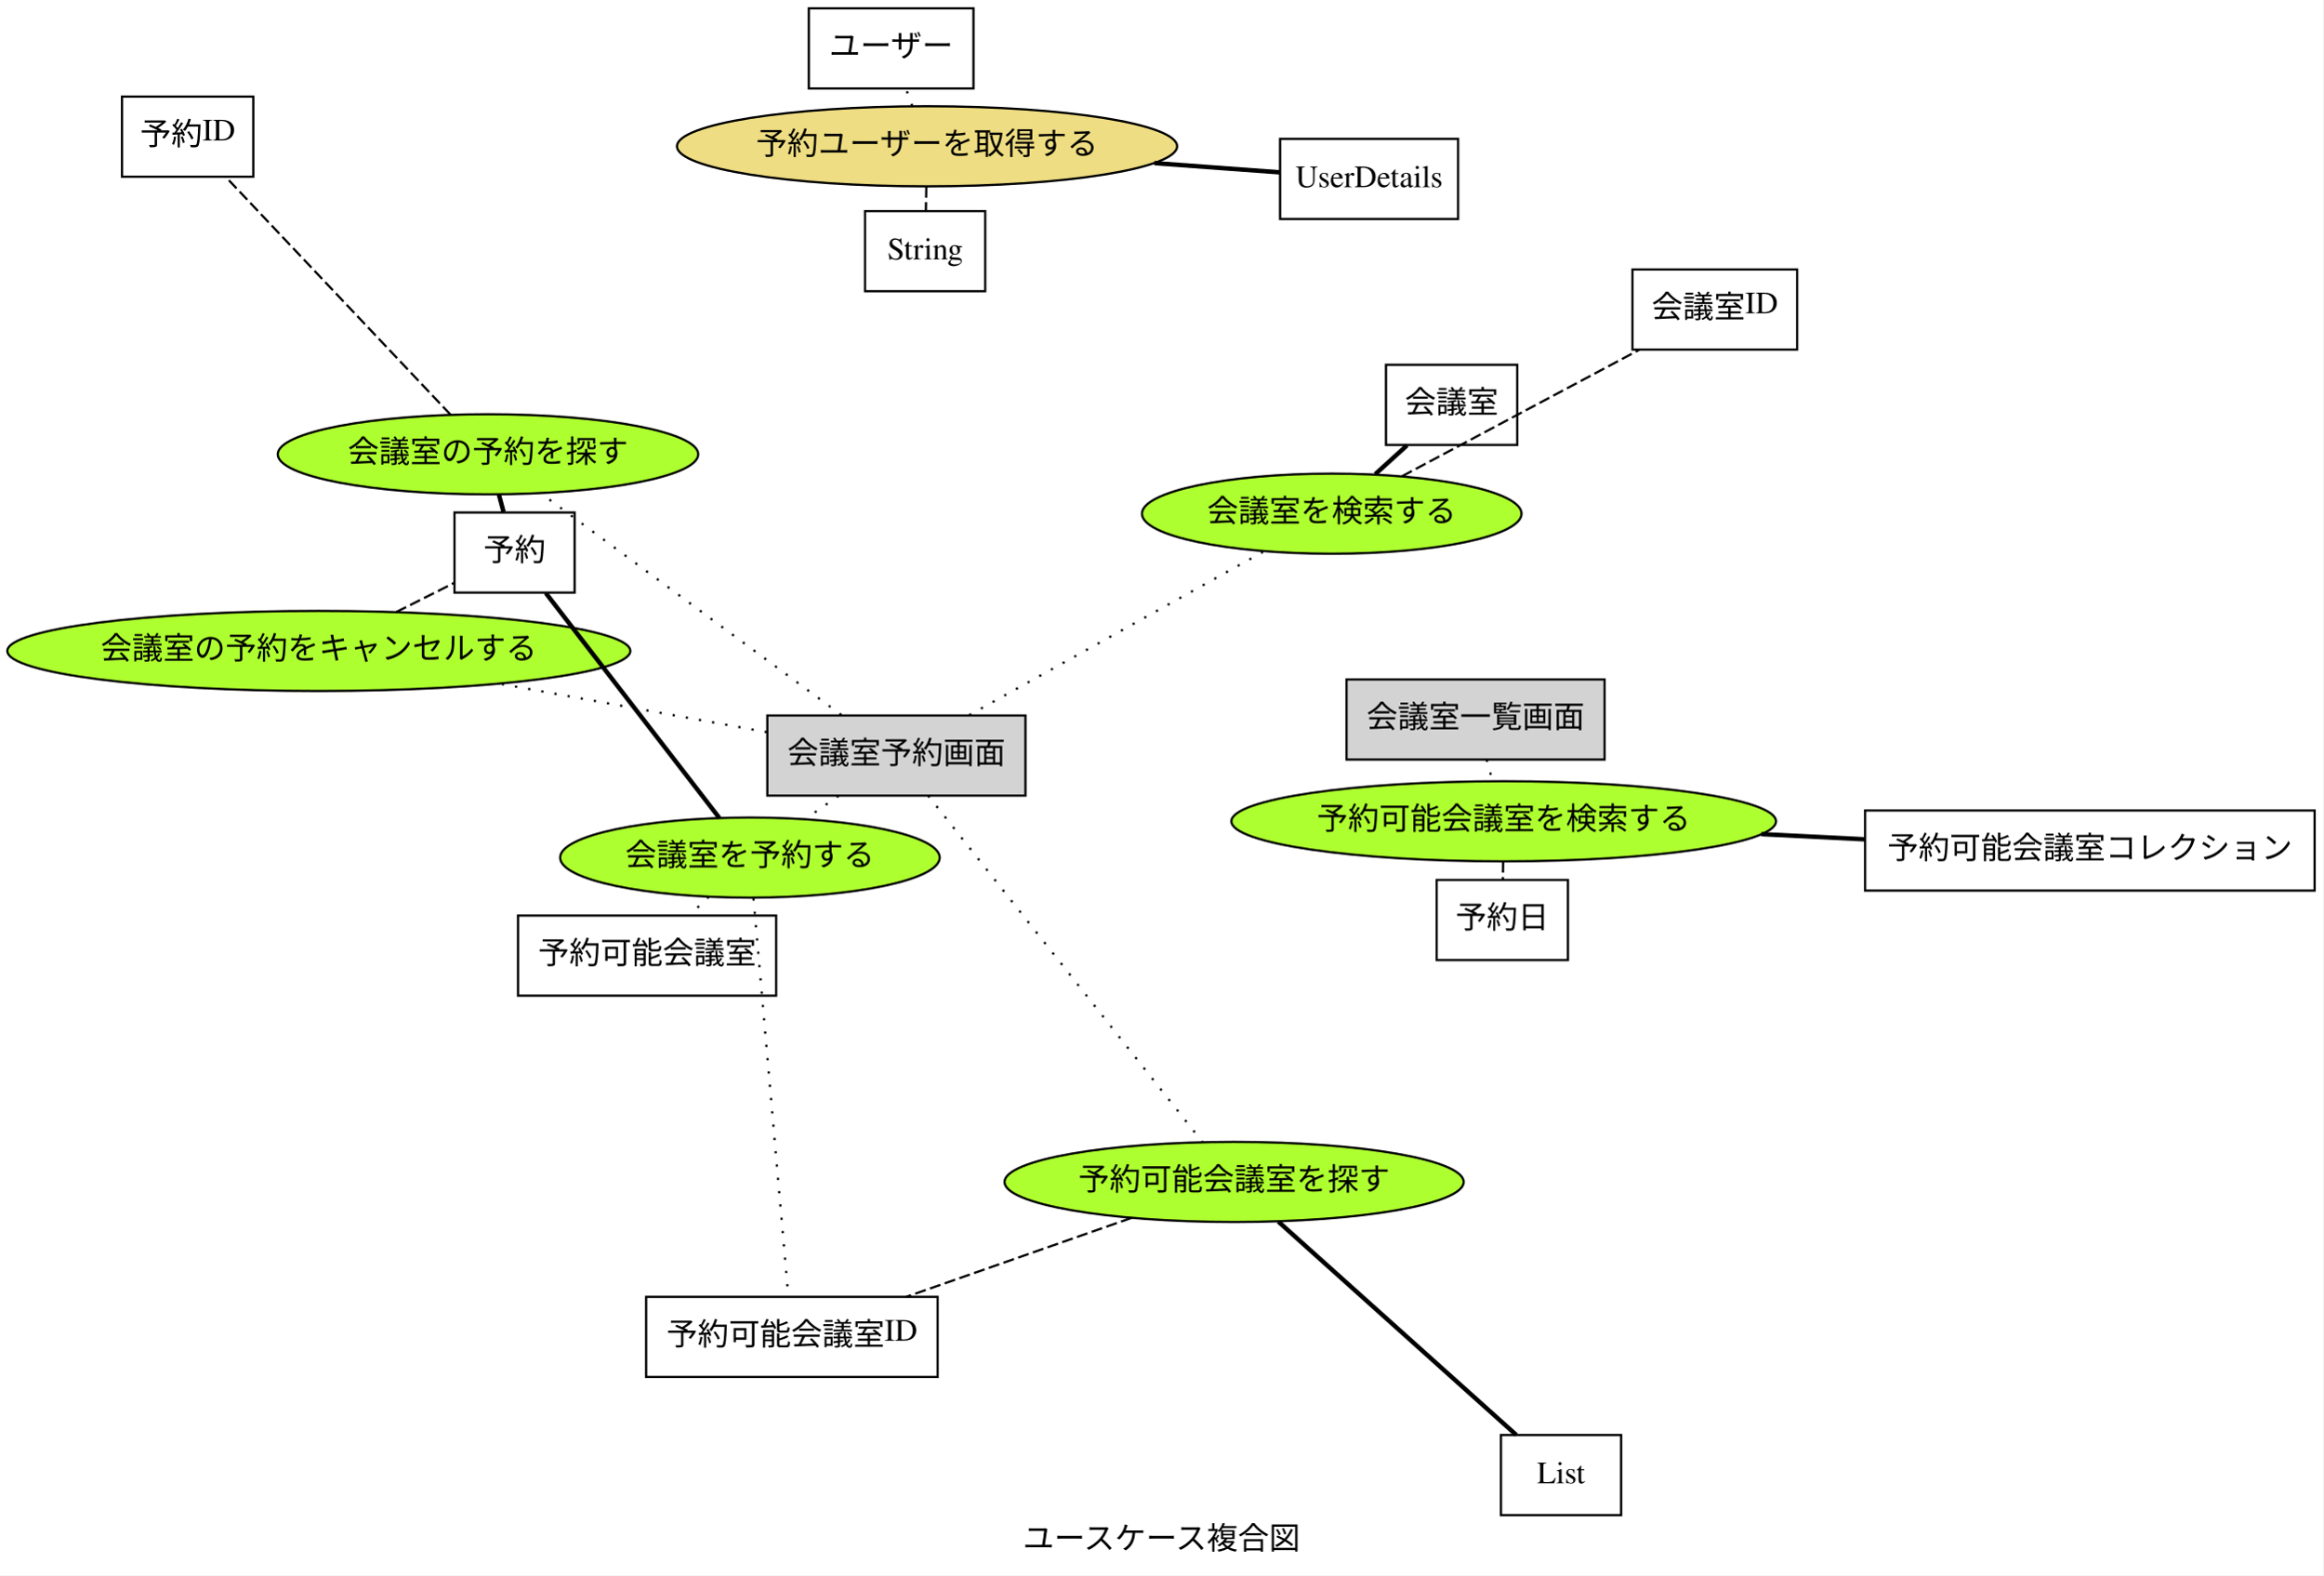
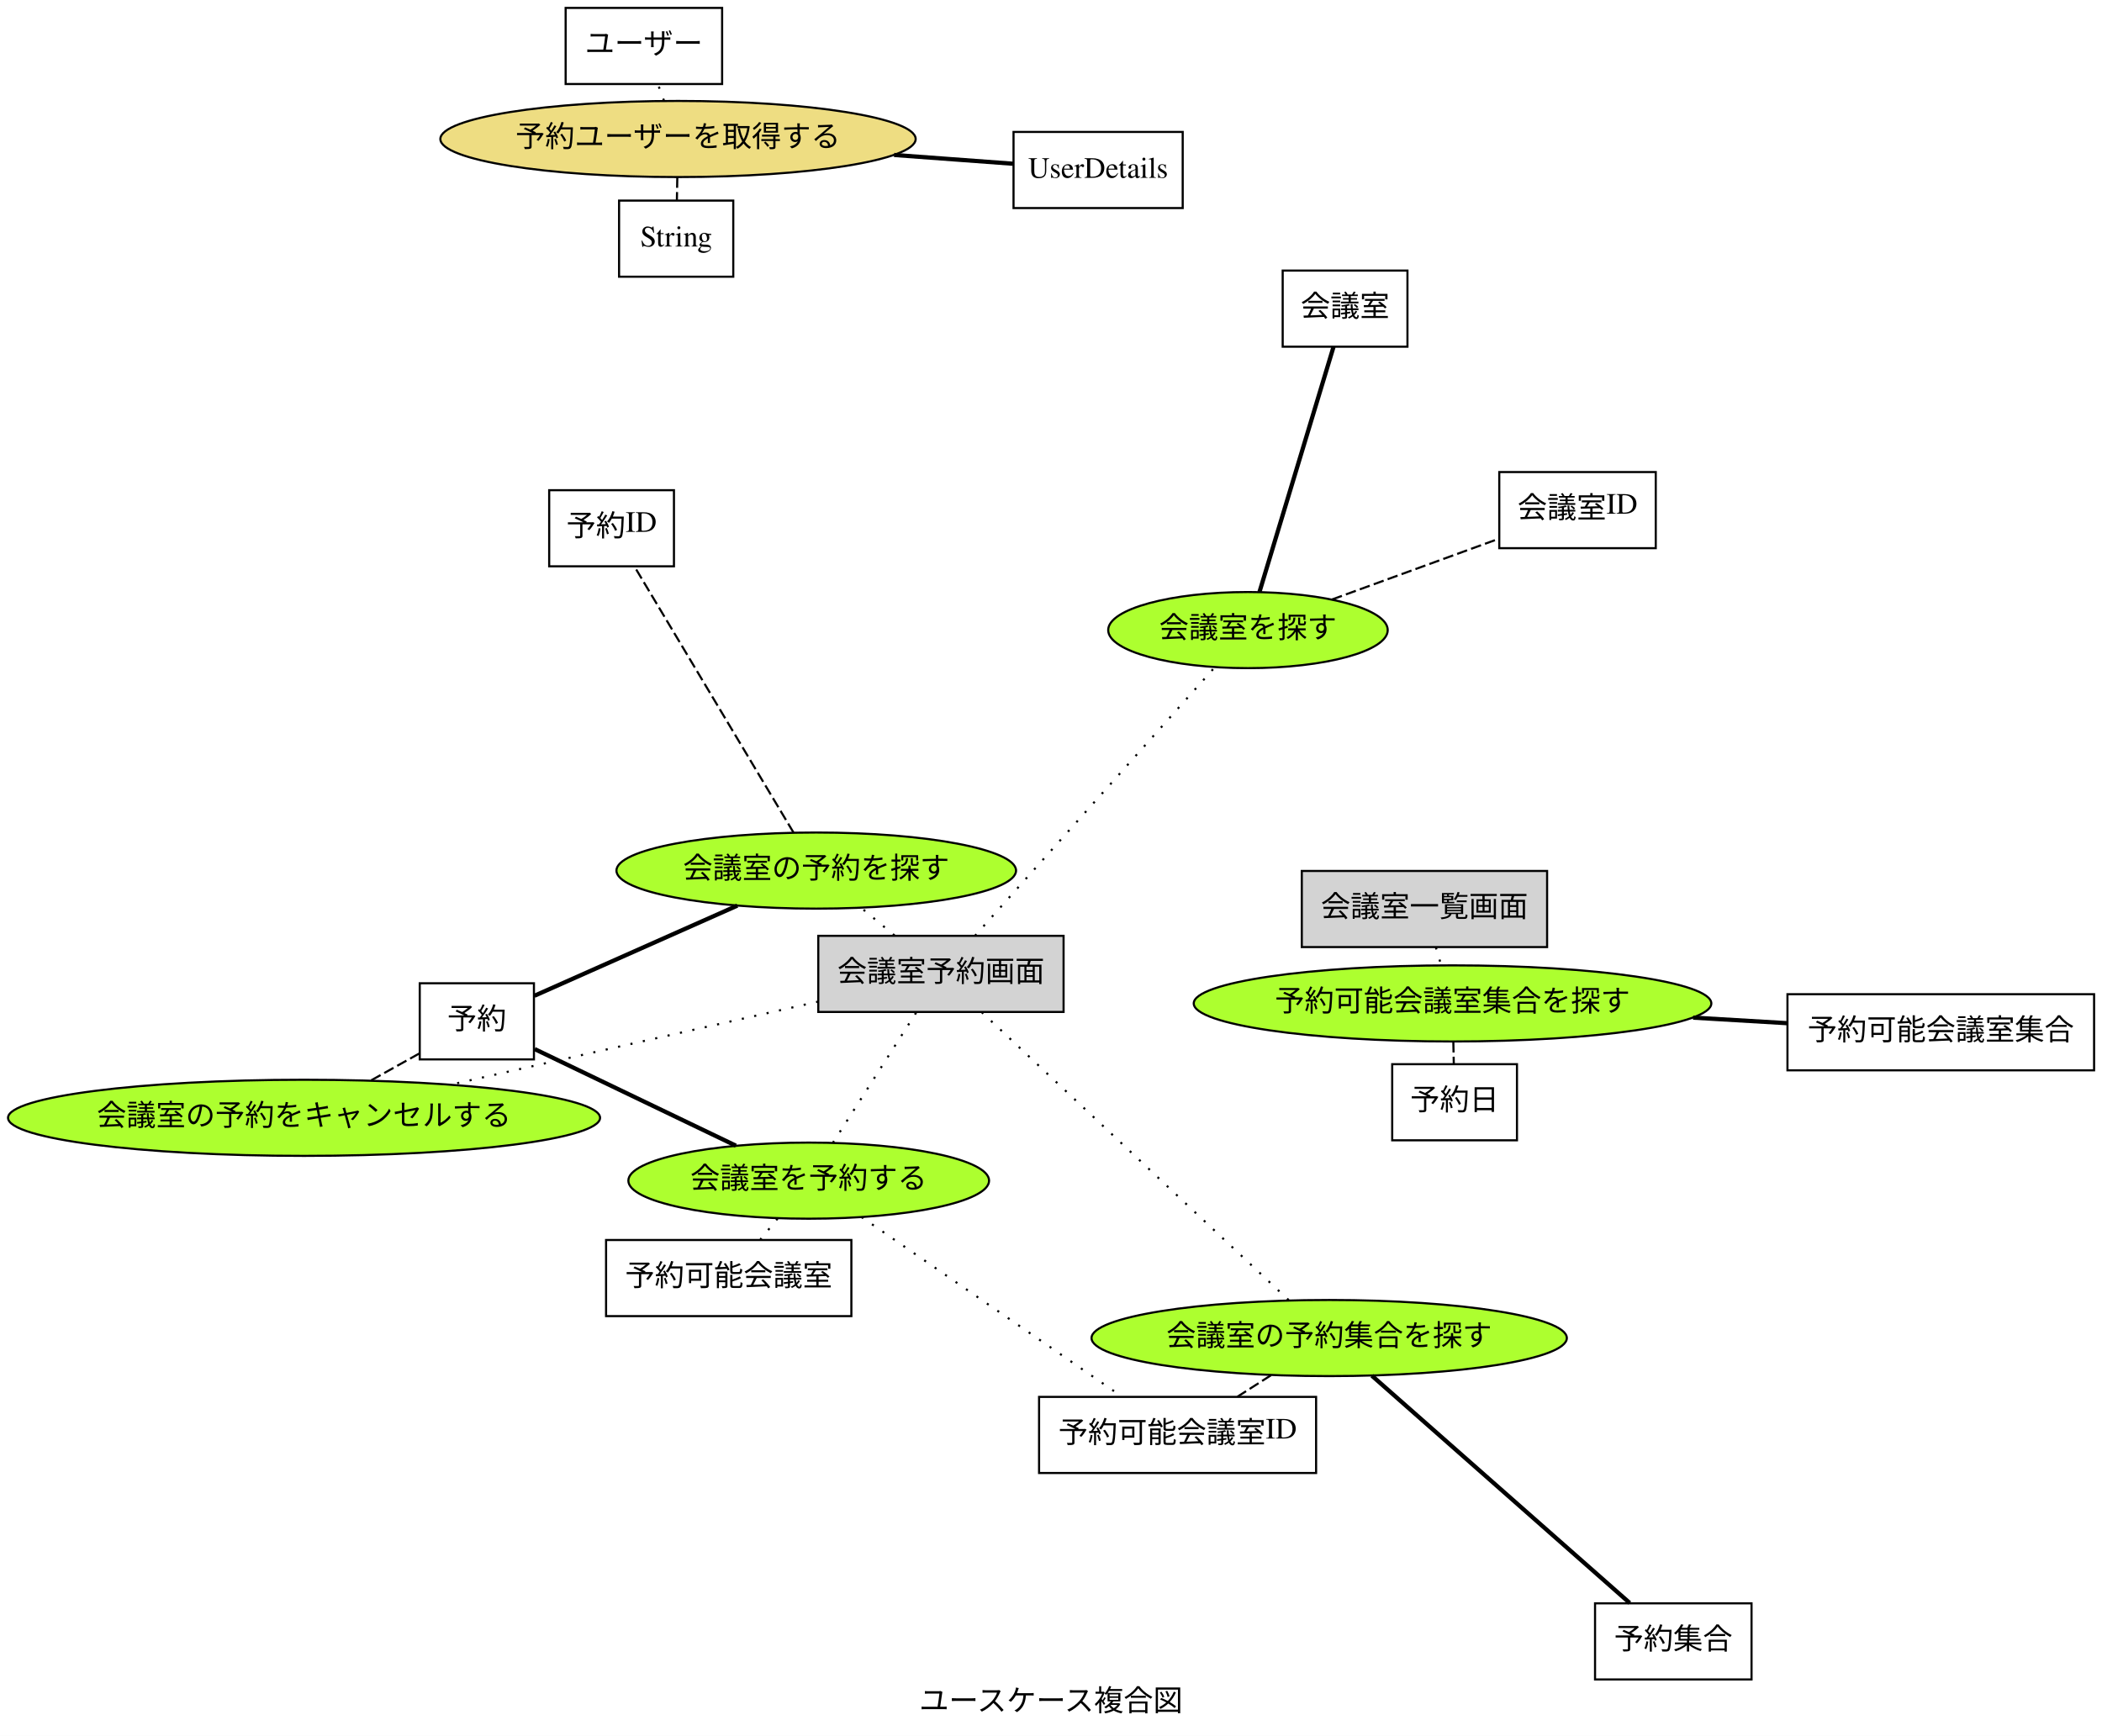
- <svg xmlns="http://www.w3.org/2000/svg" xmlns:xlink="http://www.w3.org/1999/xlink" width="1044px" height="708px" viewBox="0.00 0.00 1044.00 708.00">
-   <g id="graph0" class="graph" transform="scale(1.0 1.0) rotate(0) translate(4 681)">
-     <polygon fill="white" stroke="transparent" points="-4,27 -4,-681 1040,-681 1040,27 -4,27" />
-     <text text-anchor="middle" x="518" y="15.2" font-family="Times,serif" font-size="14.00">ユースケース複合図</text>
+ <svg xmlns="http://www.w3.org/2000/svg" xmlns:xlink="http://www.w3.org/1999/xlink" width="994px" height="821px" viewBox="0.00 0.00 994.00 821.00">
+   <g id="graph0" class="graph" transform="scale(1.0 1.0) rotate(0) translate(4 794)">
+     <polygon fill="white" stroke="transparent" points="-4,27 -4,-794 990,-794 990,27 -4,27" />
+     <text text-anchor="middle" x="493" y="15.2" font-family="Times,serif" font-size="14.00">ユースケース複合図</text>
    <g id="node1" class="node">
      <g id="a_node1">
        <a xlink:href="https://github.com/system-sekkei/library/tree/master/src/main/java/mrs/application/service/reservation/ReservationService.java" xlink:title="ReservationService.cancel(Reservation)">
-           <ellipse fill="greenyellow" stroke="black" cx="139.28" cy="-388.46" rx="139.98" ry="18" />
-           <text text-anchor="middle" x="139.28" y="-384.76" font-family="Times,serif" font-size="14.00">
+           <ellipse fill="greenyellow" stroke="black" cx="139.78" cy="-265.33" rx="139.98" ry="18" />
+           <text text-anchor="middle" x="139.78" y="-261.63" font-family="Times,serif" font-size="14.00">
                        会議室の予約をキャンセルする
                    </text>
        </a>
      </g>
    </g>
    <g id="node2" class="node">
      <g id="a_node2">
        <a xlink:title="Reservation">
-           <polygon fill="none" stroke="black" points="254.23,-450.69 200.23,-450.69 200.23,-414.69 254.23,-414.69 254.23,-450.69" />
-           <text text-anchor="middle" x="227.23" y="-428.99" font-family="Times,serif" font-size="14.00">予約
+           <polygon fill="none" stroke="black" points="248.49,-328.96 194.49,-328.96 194.49,-292.96 248.49,-292.96 248.49,-328.96" />
+           <text text-anchor="middle" x="221.49" y="-307.26" font-family="Times,serif" font-size="14.00">予約
                    </text>
        </a>
      </g>
    </g>
    <g id="edge1" class="edge">
-       <path fill="none" stroke="black" stroke-dasharray="5,2" d="M174.04,-405.94C182.68,-410.28 191.82,-414.88 200.04,-419.02" />
+       <path fill="none" stroke="black" stroke-dasharray="5,2" d="M171.6,-283.1C179.13,-287.3 187.09,-291.75 194.39,-295.82" />
    </g>
    <g id="node4" class="node">
      <g id="a_node4">
        <a xlink:href="https://github.com/system-sekkei/library/tree/master/src/main/java/mrs/application/service/reservation/ReservationService.java" xlink:title="ReservationService.findOne(ReservationId)">
-           <ellipse fill="greenyellow" stroke="black" cx="215.3" cy="-476.85" rx="94.48" ry="18" />
-           <text text-anchor="middle" x="215.3" y="-473.15" font-family="Times,serif" font-size="14.00">
+           <ellipse fill="greenyellow" stroke="black" cx="381.99" cy="-382.26" rx="94.48" ry="18" />
+           <text text-anchor="middle" x="381.99" y="-378.56" font-family="Times,serif" font-size="14.00">
                        会議室の予約を探す
                    </text>
        </a>
      </g>
    </g>
    <g id="edge3" class="edge">
-       <path fill="none" stroke="black" stroke-width="2" d="M222.31,-450.91C221.62,-453.47 220.9,-456.11 220.21,-458.68" />
+       <path fill="none" stroke="black" stroke-width="2" d="M248.72,-323.05C275.1,-334.78 315.33,-352.65 344.68,-365.69" />
    </g>
    <g id="node9" class="node">
      <g id="a_node9">
        <a xlink:href="https://github.com/system-sekkei/library/tree/master/src/main/java/mrs/application/service/reservation/ReservationService.java" xlink:title="ReservationService.reserve(Reservation)">
-           <ellipse fill="greenyellow" stroke="black" cx="333.01" cy="-295.6" rx="85.29" ry="18" />
-           <text text-anchor="middle" x="333.01" y="-291.9" font-family="Times,serif" font-size="14.00">
+           <ellipse fill="greenyellow" stroke="black" cx="378.43" cy="-235.61" rx="85.29" ry="18" />
+           <text text-anchor="middle" x="378.43" y="-231.91" font-family="Times,serif" font-size="14.00">
                        会議室を予約する
                    </text>
        </a>
      </g>
    </g>
    <g id="edge9" class="edge">
-       <path fill="none" stroke="black" stroke-width="2" d="M241.28,-414.49C261.62,-388.12 299.05,-339.61 319.24,-313.44" />
+       <path fill="none" stroke="black" stroke-width="2" d="M248.83,-297.84C275.26,-285.14 315.41,-265.87 344,-252.14" />
    </g>
    <g id="node3" class="node">
      <g id="a_node3">
        <a xlink:title="ReservationsController">
-           <polygon fill="lightgray" stroke="black" points="456.84,-359.46 340.84,-359.46 340.84,-323.46 456.84,-323.46 456.84,-359.46" />
-           <text text-anchor="middle" x="398.84" y="-337.76" font-family="Times,serif" font-size="14.00">
+           <polygon fill="lightgray" stroke="black" points="498.95,-351.4 382.95,-351.4 382.95,-315.4 498.95,-315.4 498.95,-351.4" />
+           <text text-anchor="middle" x="440.95" y="-329.7" font-family="Times,serif" font-size="14.00">
                        会議室予約画面
                    </text>
        </a>
      </g>
    </g>
    <g id="edge2" class="edge">
-       <path fill="none" stroke="black" stroke-dasharray="1,5" d="M340.59,-352C305.16,-358.42 259.4,-366.71 220.46,-373.76" />
+       <path fill="none" stroke="black" stroke-dasharray="1,5" d="M382.88,-320.27C333.23,-309.05 261.66,-292.87 209.03,-280.98" />
    </g>
    <g id="edge5" class="edge">
-       <path fill="none" stroke="black" stroke-dasharray="1,5" d="M374.08,-359.72C338.66,-385.85 273.95,-433.58 239.08,-459.31" />
+       <path fill="none" stroke="black" stroke-dasharray="1,5" d="M419,-351.59C413.89,-355.83 408.46,-360.33 403.38,-364.54" />
    </g>
    <g id="node6" class="node">
      <g id="a_node6">
        <a xlink:href="https://github.com/system-sekkei/library/tree/master/src/main/java/mrs/application/service/reservation/ReservationService.java" xlink:title="ReservationService.findReservations(ReservableRoomId)">
-           <ellipse fill="greenyellow" stroke="black" cx="550.62" cy="-149.82" rx="103.18" ry="18" />
-           <text text-anchor="middle" x="550.62" y="-146.12" font-family="Times,serif" font-size="14.00">
-                         予約可能会議室を探す
+           <ellipse fill="greenyellow" stroke="black" cx="624.55" cy="-161.17" rx="112.38" ry="18" />
+           <text text-anchor="middle" x="624.55" y="-157.47" font-family="Times,serif" font-size="14.00">
+                         会議室の予約集合を探す
                    </text>
        </a>
      </g>
    </g>
    <g id="edge8" class="edge">
-       <path fill="none" stroke="black" stroke-dasharray="1,5" d="M413.12,-323.43C442.12,-286.81 507.61,-204.12 536.49,-167.66" />
+       <path fill="none" stroke="black" stroke-dasharray="1,5" d="M460.25,-315.29C495.61,-282.13 570.34,-212.02 605.5,-179.03" />
    </g>
    <g id="edge12" class="edge">
-       <path fill="none" stroke="black" stroke-dasharray="1,5" d="M372.82,-323.33C367.93,-319.93 362.83,-316.38 357.98,-312.99" />
+       <path fill="none" stroke="black" stroke-dasharray="1,5" d="M429.19,-315.01C417.94,-297.41 401.08,-271.05 389.92,-253.59" />
    </g>
    <g id="node11" class="node">
      <g id="a_node11">
        <a xlink:href="https://github.com/system-sekkei/library/tree/master/src/main/java/mrs/application/service/room/RoomService.java" xlink:title="RoomService.findMeetingRoom(RoomId)">
-           <ellipse fill="greenyellow" stroke="black" cx="594.5" cy="-450.16" rx="85.29" ry="18" />
-           <text text-anchor="middle" x="594.5" y="-446.46" font-family="Times,serif" font-size="14.00">
-                         会議室を検索する
+           <ellipse fill="greenyellow" stroke="black" cx="586.14" cy="-496" rx="66.09" ry="18" />
+           <text text-anchor="middle" x="586.14" y="-492.3" font-family="Times,serif" font-size="14.00">
+                         会議室を探す
                    </text>
        </a>
      </g>
    </g>
    <g id="edge15" class="edge">
-       <path fill="none" stroke="black" stroke-dasharray="1,5" d="M431.59,-359.65C468.47,-380.14 527.93,-413.17 563.9,-433.16" />
+       <path fill="none" stroke="black" stroke-dasharray="1,5" d="M457.05,-351.42C485.1,-382.84 542.62,-447.26 570.42,-478.39" />
    </g>
    <g id="node5" class="node">
      <g id="a_node5">
        <a xlink:title="ReservationId">
-           <polygon fill="none" stroke="black" points="109.83,-637.59 50.83,-637.59 50.83,-601.59 109.83,-601.59 109.83,-637.59" />
-           <text text-anchor="middle" x="80.33" y="-615.89" font-family="Times,serif" font-size="14.00">予約ID
+           <polygon fill="none" stroke="black" points="314.7,-562.16 255.7,-562.16 255.7,-526.16 314.7,-526.16 314.7,-562.16" />
+           <text text-anchor="middle" x="285.2" y="-540.46" font-family="Times,serif" font-size="14.00">予約ID
                    </text>
        </a>
      </g>
    </g>
    <g id="edge4" class="edge">
-       <path fill="none" stroke="black" stroke-dasharray="5,2" d="M198.48,-494.64C172.61,-521.99 123.36,-574.09 97.36,-601.57" />
+       <path fill="none" stroke="black" stroke-dasharray="5,2" d="M371.26,-400.21C352.66,-431.33 314.62,-494.96 295.98,-526.13" />
    </g>
    <g id="node8" class="node">
      <g id="a_node8">
        <a xlink:title="ReservableRoomId">
-           <polygon fill="none" stroke="black" points="417.37,-98.19 286.37,-98.19 286.37,-62.19 417.37,-62.19 417.37,-98.19" />
-           <text text-anchor="middle" x="351.87" y="-76.49" font-family="Times,serif" font-size="14.00">
+           <polygon fill="none" stroke="black" points="618.36,-133.34 487.36,-133.34 487.36,-97.34 618.36,-97.34 618.36,-133.34" />
+           <text text-anchor="middle" x="552.86" y="-111.64" font-family="Times,serif" font-size="14.00">
                        予約可能会議室ID
                    </text>
        </a>
      </g>
    </g>
    <g id="edge7" class="edge">
-       <path fill="none" stroke="black" stroke-dasharray="5,2" d="M504.52,-133.67C474.25,-123.06 434.61,-109.18 403.31,-98.21" />
+       <path fill="none" stroke="black" stroke-dasharray="5,2" d="M597.04,-143.58C591.82,-140.25 586.36,-136.76 581.13,-133.41" />
    </g>
    <g id="node7" class="node">
      <g id="a_node7">
-         <a xlink:title="List">
-           <polygon fill="none" stroke="black" points="724.55,-36.09 670.55,-36.09 670.55,-0.09 724.55,-0.09 724.55,-36.09" />
-           <text text-anchor="middle" x="697.55" y="-14.39" font-family="Times,serif" font-size="14.00">List
+         <a xlink:title="Reservations">
+           <polygon fill="none" stroke="black" points="824.27,-35.7 750.27,-35.7 750.27,0.3 824.27,0.3 824.27,-35.7" />
+           <text text-anchor="middle" x="787.27" y="-14" font-family="Times,serif" font-size="14.00">予約集合
                    </text>
        </a>
      </g>
    </g>
    <g id="edge6" class="edge">
-       <path fill="none" stroke="black" stroke-width="2" d="M677.43,-36.13C649.29,-61.36 598.5,-106.89 570.5,-132" />
+       <path fill="none" stroke="black" stroke-width="2" d="M766.66,-35.87C735.28,-63.54 675.87,-115.92 644.73,-143.37" />
    </g>
    <g id="edge11" class="edge">
-       <path fill="none" stroke="black" stroke-dasharray="1,5" d="M334.61,-277.23C338.19,-236.43 346.75,-138.67 350.29,-98.2" />
+       <path fill="none" stroke="black" stroke-dasharray="1,5" d="M403.42,-218.38C436.11,-195.84 493.13,-156.52 526.49,-133.52" />
    </g>
    <g id="node10" class="node">
      <g id="a_node10">
        <a xlink:title="ReservableRoom">
-           <polygon fill="none" stroke="black" points="344.8,-269.55 228.8,-269.55 228.8,-233.55 344.8,-233.55 344.8,-269.55" />
-           <text text-anchor="middle" x="286.8" y="-247.85" font-family="Times,serif" font-size="14.00">
+           <polygon fill="none" stroke="black" points="398.6,-207.54 282.6,-207.54 282.6,-171.54 398.6,-171.54 398.6,-207.54" />
+           <text text-anchor="middle" x="340.6" y="-185.84" font-family="Times,serif" font-size="14.00">
                        予約可能会議室
                    </text>
        </a>
      </g>
    </g>
    <g id="edge10" class="edge">
-       <path fill="none" stroke="black" stroke-dasharray="1,5" d="M314.48,-277.94C311.67,-275.26 308.76,-272.49 305.94,-269.79" />
+       <path fill="none" stroke="black" stroke-dasharray="1,5" d="M363.69,-217.67C361.04,-214.44 358.27,-211.06 355.6,-207.82" />
    </g>
    <g id="node13" class="node">
      <g id="a_node13">
        <a xlink:title="RoomId">
-           <polygon fill="none" stroke="black" points="803.66,-559.91 729.66,-559.91 729.66,-523.91 803.66,-523.91 803.66,-559.91" />
-           <text text-anchor="middle" x="766.66" y="-538.21" font-family="Times,serif" font-size="14.00">
+           <polygon fill="none" stroke="black" points="778.98,-570.74 704.98,-570.74 704.98,-534.74 778.98,-534.74 778.98,-570.74" />
+           <text text-anchor="middle" x="741.98" y="-549.04" font-family="Times,serif" font-size="14.00">
                        会議室ID
                    </text>
        </a>
      </g>
    </g>
    <g id="edge14" class="edge">
-       <path fill="none" stroke="black" stroke-dasharray="5,2" d="M626.08,-466.98C656.27,-483.07 701.65,-507.26 732.63,-523.77" />
+       <path fill="none" stroke="black" stroke-dasharray="5,2" d="M625.87,-510.47C650.12,-519.3 680.94,-530.52 704.73,-539.18" />
    </g>
    <g id="node12" class="node">
      <g id="a_node12">
        <a xlink:title="MeetingRoom">
-           <polygon fill="none" stroke="black" points="677.87,-517.07 618.87,-517.07 618.87,-481.07 677.87,-481.07 677.87,-517.07" />
-           <text text-anchor="middle" x="648.37" y="-495.37" font-family="Times,serif" font-size="14.00">会議室
+           <polygon fill="none" stroke="black" points="661.56,-666.03 602.56,-666.03 602.56,-630.03 661.56,-630.03 661.56,-666.03" />
+           <text text-anchor="middle" x="632.06" y="-644.33" font-family="Times,serif" font-size="14.00">会議室
                    </text>
        </a>
      </g>
    </g>
    <g id="edge13" class="edge">
-       <path fill="none" stroke="black" stroke-width="2" d="M628.31,-480.86C623.65,-476.62 618.68,-472.11 614.04,-467.9" />
+       <path fill="none" stroke="black" stroke-width="2" d="M626.61,-629.99C617.77,-600.73 600.41,-543.26 591.58,-514.02" />
    </g>
    <g id="node14" class="node">
      <g id="a_node14">
        <a xlink:href="https://github.com/system-sekkei/library/tree/master/src/main/java/mrs/application/service/room/RoomService.java" xlink:title="RoomService.findReservableRooms(ReservedDate)">
-           <ellipse fill="greenyellow" stroke="black" cx="671.78" cy="-311.91" rx="122.38" ry="18" />
-           <text text-anchor="middle" x="671.78" y="-308.21" font-family="Times,serif" font-size="14.00">
-                         予約可能会議室を検索する
+           <ellipse fill="greenyellow" stroke="black" cx="682.88" cy="-319.43" rx="122.38" ry="18" />
+           <text text-anchor="middle" x="682.88" y="-315.73" font-family="Times,serif" font-size="14.00">
+                         予約可能会議室集合を探す
                    </text>
        </a>
      </g>
    </g>
    <g id="node16" class="node">
      <g id="a_node16">
        <a xlink:title="ReservedDate">
-           <polygon fill="none" stroke="black" points="700.65,-285.54 641.65,-285.54 641.65,-249.54 700.65,-249.54 700.65,-285.54" />
-           <text text-anchor="middle" x="671.15" y="-263.84" font-family="Times,serif" font-size="14.00">予約日
+           <polygon fill="none" stroke="black" points="713.35,-290.69 654.35,-290.69 654.35,-254.69 713.35,-254.69 713.35,-290.69" />
+           <text text-anchor="middle" x="683.85" y="-268.99" font-family="Times,serif" font-size="14.00">予約日
                    </text>
        </a>
      </g>
    </g>
    <g id="edge17" class="edge">
-       <path fill="none" stroke="black" stroke-dasharray="5,2" d="M671.53,-293.86C671.49,-291.18 671.45,-288.41 671.41,-285.72" />
+       <path fill="none" stroke="black" stroke-dasharray="5,2" d="M683.26,-301.23C683.33,-297.85 683.4,-294.31 683.47,-290.93" />
    </g>
    <g id="node15" class="node">
      <g id="a_node15">
        <a xlink:title="ReservableRooms">
-           <polygon fill="none" stroke="black" points="1036.21,-316.77 834.21,-316.77 834.21,-280.77 1036.21,-280.77 1036.21,-316.77" />
-           <text text-anchor="middle" x="935.21" y="-295.07" font-family="Times,serif" font-size="14.00">
-                         予約可能会議室コレクション
+           <polygon fill="none" stroke="black" points="986.26,-323.79 841.26,-323.79 841.26,-287.79 986.26,-287.79 986.26,-323.79" />
+           <text text-anchor="middle" x="913.76" y="-302.09" font-family="Times,serif" font-size="14.00">
+                         予約可能会議室集合
                    </text>
        </a>
      </g>
    </g>
    <g id="edge16" class="edge">
-       <path fill="none" stroke="black" stroke-width="2" d="M834.12,-303.81C818.88,-304.57 803.07,-305.36 787.55,-306.14" />
+       <path fill="none" stroke="black" stroke-width="2" d="M841.02,-310.09C826.88,-310.92 811.74,-311.82 796.64,-312.71" />
    </g>
    <g id="node17" class="node">
      <g id="a_node17">
        <a xlink:title="RoomsController">
-           <polygon fill="lightgray" stroke="black" points="717.13,-375.66 601.13,-375.66 601.13,-339.66 717.13,-339.66 717.13,-375.66" />
-           <text text-anchor="middle" x="659.13" y="-353.96" font-family="Times,serif" font-size="14.00">
+           <polygon fill="lightgray" stroke="black" points="727.6,-382.08 611.6,-382.08 611.6,-346.08 727.6,-346.08 727.6,-382.08" />
+           <text text-anchor="middle" x="669.6" y="-360.38" font-family="Times,serif" font-size="14.00">
                        会議室一覧画面
                    </text>
        </a>
      </g>
    </g>
    <g id="edge18" class="edge">
-       <path fill="none" stroke="black" stroke-dasharray="1,5" d="M664.13,-339.58C664.99,-336.48 665.88,-333.26 666.74,-330.16" />
+       <path fill="none" stroke="black" stroke-dasharray="1,5" d="M675,-345.92C675.83,-343.12 676.69,-340.23 677.53,-337.43" />
    </g>
    <g id="node18" class="node">
      <g id="a_node18">
        <a xlink:href="https://github.com/system-sekkei/library/tree/master/src/main/java/mrs/application/service/user/ReservationUserDetailsService.java" xlink:title="ReservationUserDetailsService.loadUserByUsername(String)">
-           <ellipse fill="#eedd82" stroke="black" cx="412.62" cy="-615.26" rx="112.38" ry="18" />
-           <text text-anchor="middle" x="412.62" y="-611.56" font-family="Times,serif" font-size="14.00">
+           <ellipse fill="#eedd82" stroke="black" cx="316.62" cy="-728.26" rx="112.38" ry="18" />
+           <text text-anchor="middle" x="316.62" y="-724.56" font-family="Times,serif" font-size="14.00">
                        予約ユーザーを取得する
                    </text>
        </a>
      </g>
    </g>
    <g id="node20" class="node">
      <g id="a_node20">
        <a xlink:title="String">
-           <polygon fill="none" stroke="black" points="438.75,-586.13 384.75,-586.13 384.75,-550.13 438.75,-550.13 438.75,-586.13" />
-           <text text-anchor="middle" x="411.75" y="-564.43" font-family="Times,serif" font-size="14.00">
+           <polygon fill="none" stroke="black" points="342.75,-699.13 288.75,-699.13 288.75,-663.13 342.75,-663.13 342.75,-699.13" />
+           <text text-anchor="middle" x="315.75" y="-677.43" font-family="Times,serif" font-size="14.00">
                        String
                    </text>
        </a>
      </g>
    </g>
    <g id="edge20" class="edge">
-       <path fill="none" stroke="black" stroke-dasharray="5,2" d="M412.29,-597.17C412.22,-593.64 412.15,-589.94 412.09,-586.4" />
+       <path fill="none" stroke="black" stroke-dasharray="5,2" d="M316.29,-710.17C316.22,-706.64 316.15,-702.94 316.09,-699.4" />
    </g>
    <g id="node21" class="node">
      <g id="a_node21">
        <a xlink:title="User">
-           <polygon fill="none" stroke="black" points="433.48,-677.26 359.48,-677.26 359.48,-641.26 433.48,-641.26 433.48,-677.26" />
-           <text text-anchor="middle" x="396.48" y="-655.56" font-family="Times,serif" font-size="14.00">ユーザー
+           <polygon fill="none" stroke="black" points="337.48,-790.26 263.48,-790.26 263.48,-754.26 337.48,-754.26 337.48,-790.26" />
+           <text text-anchor="middle" x="300.48" y="-768.56" font-family="Times,serif" font-size="14.00">ユーザー
                    </text>
        </a>
      </g>
    </g>
    <g id="edge21" class="edge">
-       <path fill="none" stroke="black" stroke-dasharray="1,5" d="M405.97,-633.41C405.03,-635.97 404.06,-638.6 403.13,-641.15" />
+       <path fill="none" stroke="black" stroke-dasharray="1,5" d="M309.97,-746.41C309.03,-748.97 308.06,-751.6 307.13,-754.15" />
    </g>
    <g id="node19" class="node">
      <g id="a_node19">
        <a xlink:title="UserDetails">
-           <polygon fill="none" stroke="black" points="651.28,-618.6 571.28,-618.6 571.28,-582.6 651.28,-582.6 651.28,-618.6" />
-           <text text-anchor="middle" x="611.28" y="-596.9" font-family="Times,serif" font-size="14.00">
+           <polygon fill="none" stroke="black" points="555.28,-731.6 475.28,-731.6 475.28,-695.6 555.28,-695.6 555.28,-731.6" />
+           <text text-anchor="middle" x="515.28" y="-709.9" font-family="Times,serif" font-size="14.00">
                        UserDetails
                    </text>
        </a>
      </g>
    </g>
    <g id="edge19" class="edge">
-       <path fill="none" stroke="black" stroke-width="2" d="M571.08,-603.56C554.64,-604.78 534.8,-606.24 514.81,-607.71" />
+       <path fill="none" stroke="black" stroke-width="2" d="M475.08,-716.56C458.64,-717.78 438.8,-719.24 418.81,-720.71" />
    </g>
  </g>
</svg>
